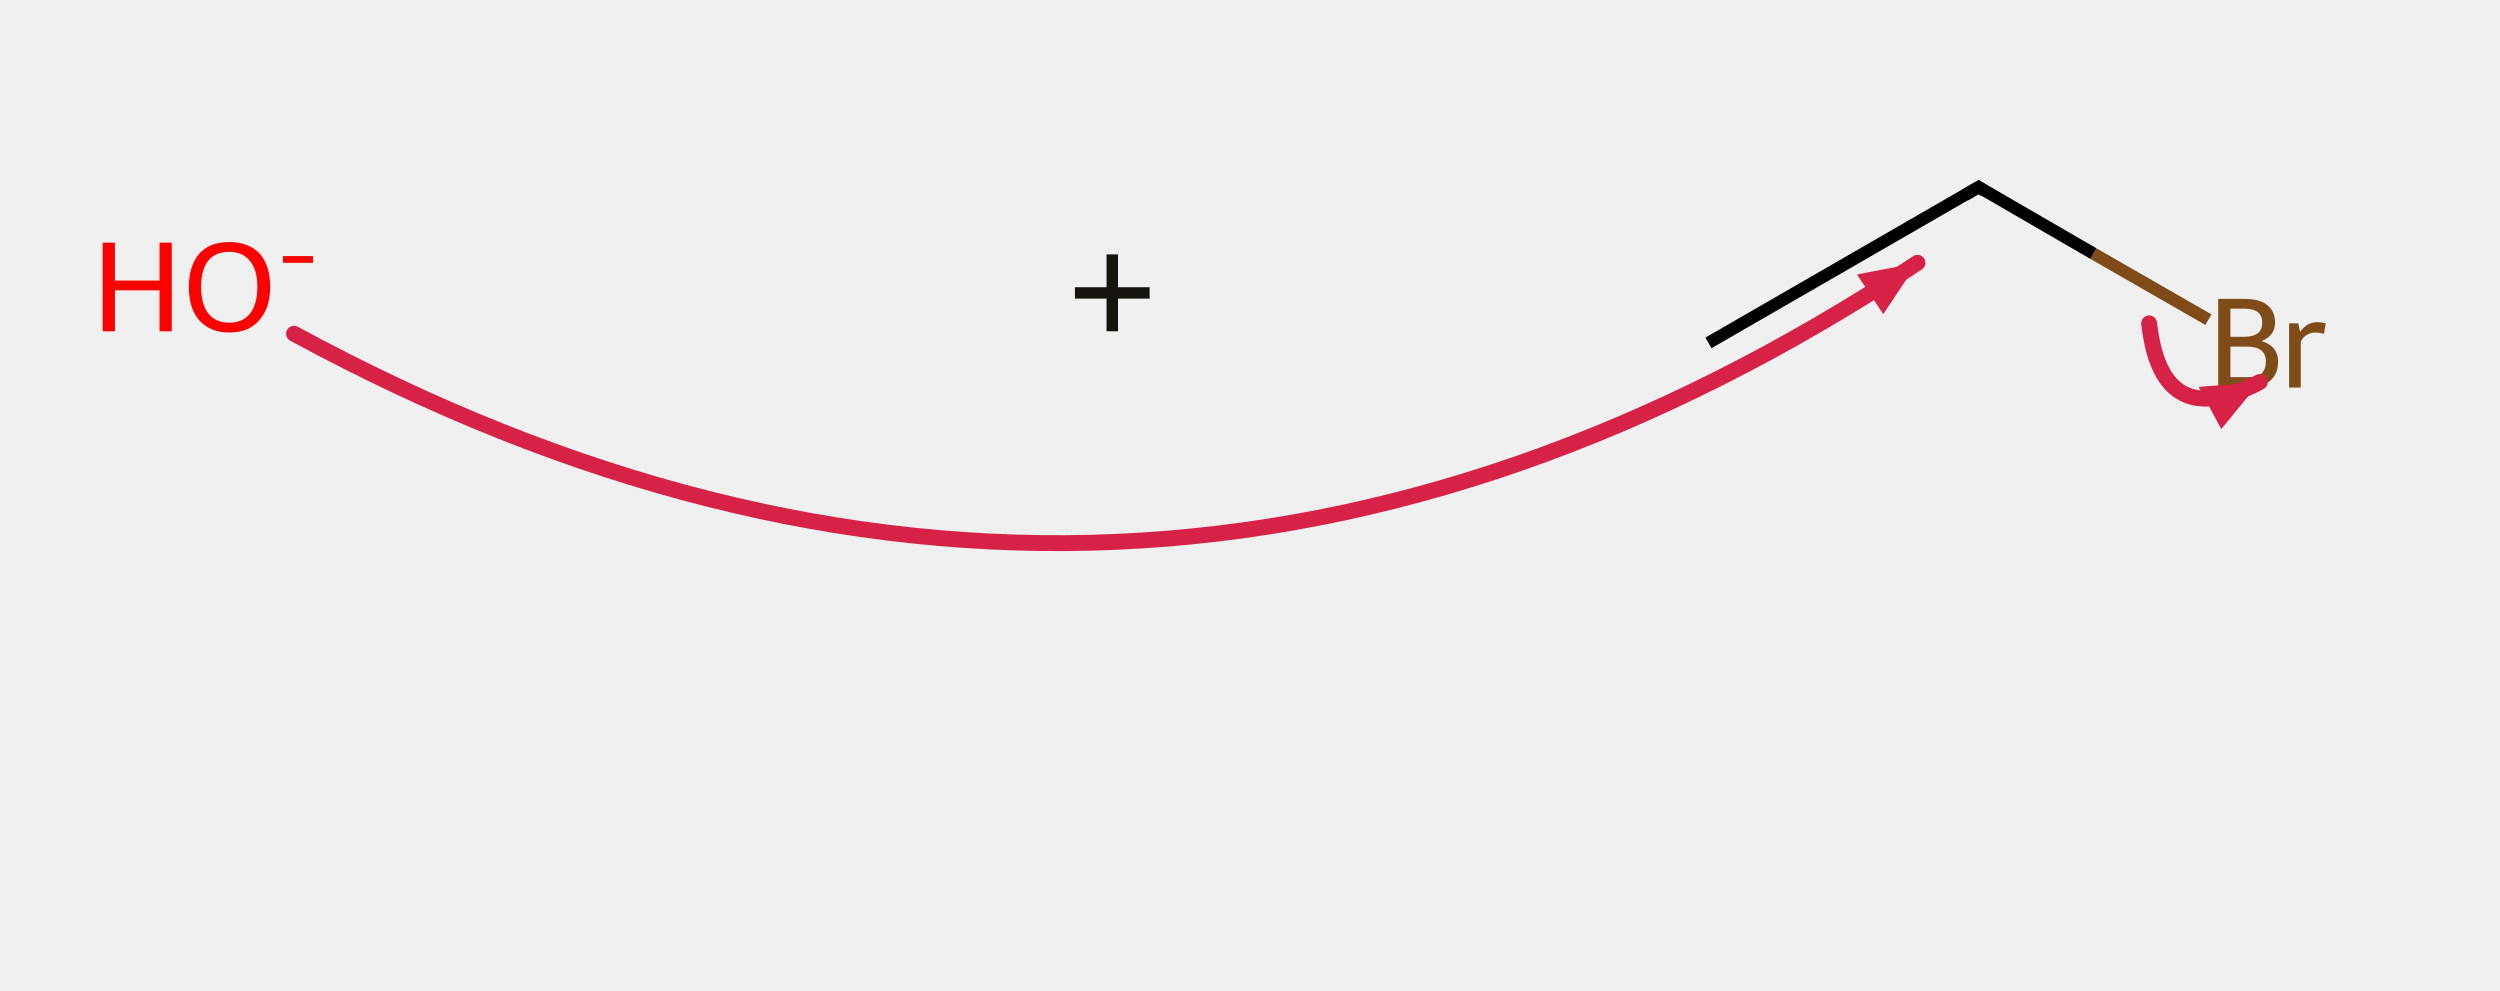
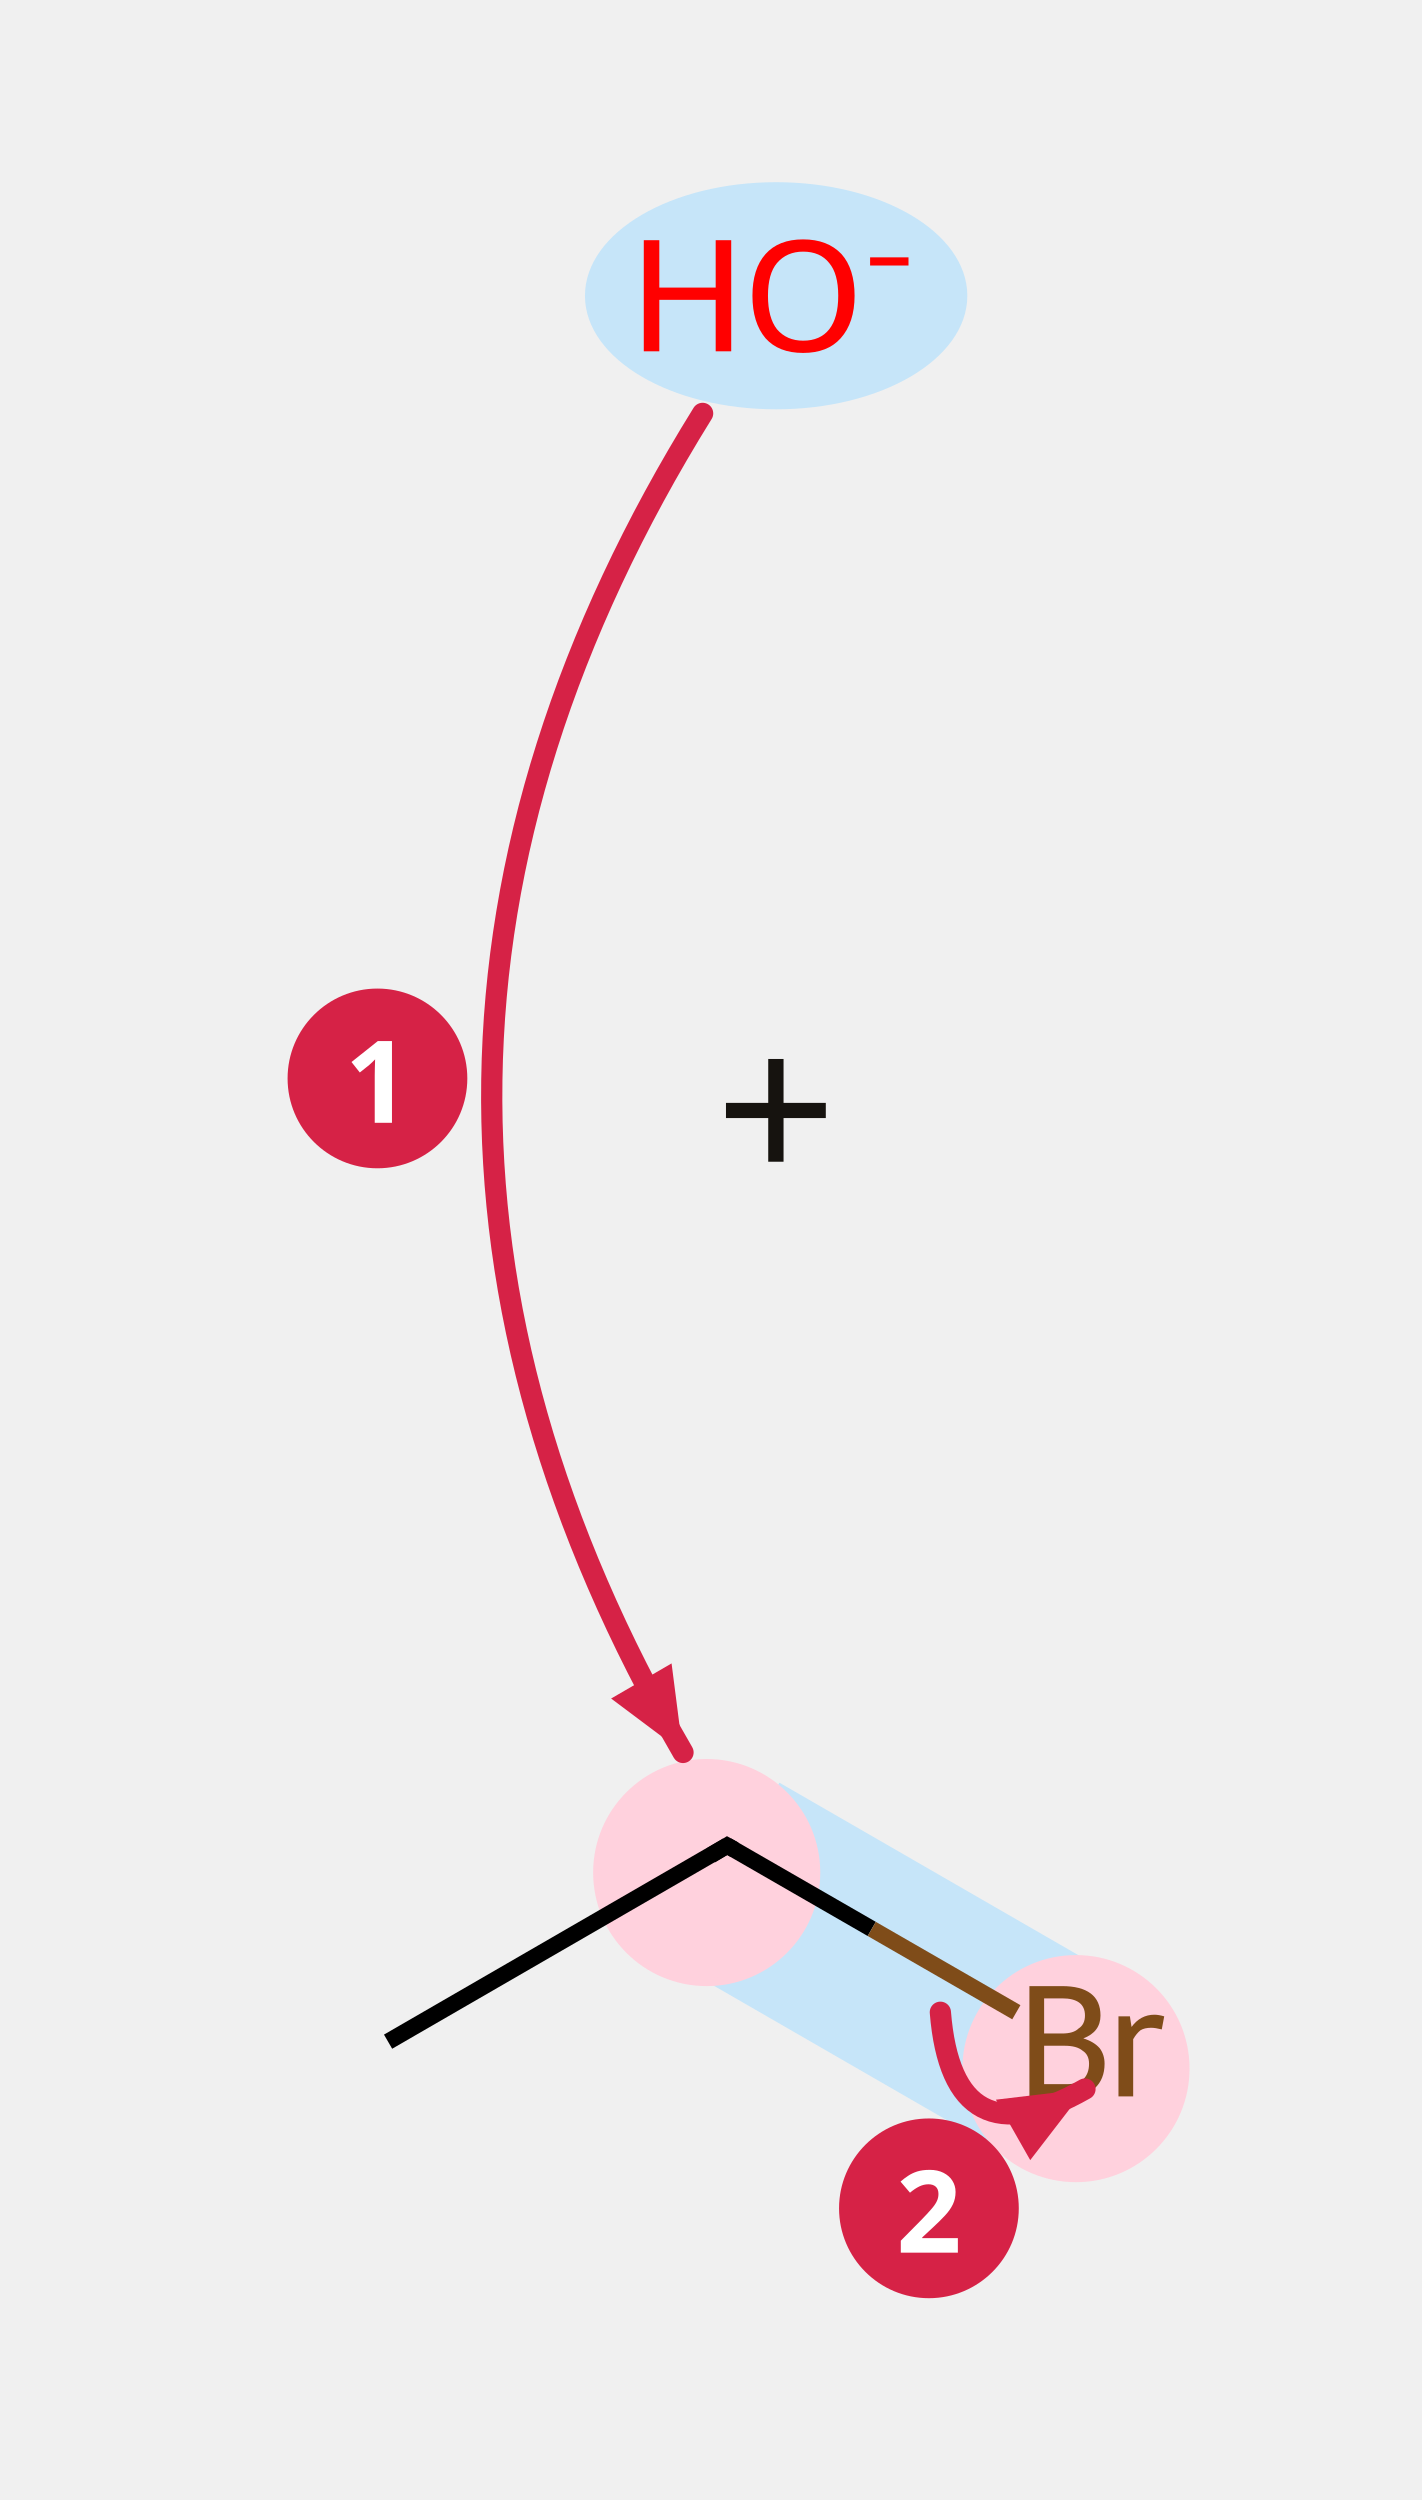
- <svg xmlns="http://www.w3.org/2000/svg" version="1.1" width="409px" height="162px" viewBox="91 68 409 162">
+ <svg xmlns="http://www.w3.org/2000/svg" version="1.1" width="174px" height="306px" viewBox="20 66 174 306">
  <g transform="translate(0, 0)">
-     <path class="atom-0" d="M 107.8 107.7 L 109.8 107.7 L 109.8 113.9 L 117.1 113.9 L 117.1 107.7 L 119.1 107.7 L 119.1 122.2 L 117.1 122.2 L 117.1 115.5 L 109.8 115.5 L 109.8 122.2 L 107.8 122.2 L 107.8 107.7 " fill="#FF0000" />
-     <path class="atom-0" d="M 121.9 114.9 Q 121.9 111.5, 123.6 109.5 Q 125.3 107.6, 128.5 107.6 Q 131.7 107.6, 133.5 109.5 Q 135.2 111.5, 135.2 114.9 Q 135.2 118.4, 133.4 120.4 Q 131.7 122.4, 128.5 122.4 Q 125.4 122.4, 123.6 120.4 Q 121.9 118.5, 121.9 114.9 M 128.5 120.8 Q 130.7 120.8, 131.9 119.3 Q 133.1 117.8, 133.1 114.9 Q 133.1 112.1, 131.9 110.7 Q 130.7 109.2, 128.5 109.2 Q 126.3 109.2, 125.1 110.6 Q 123.9 112.1, 123.9 114.9 Q 123.9 117.8, 125.1 119.3 Q 126.3 120.8, 128.5 120.8 " fill="#FF0000" />
-     <path class="atom-0" d="M 137.3 109.9 L 142.2 109.9 L 142.2 111.0 L 137.3 111.0 L 137.3 109.9 " fill="#FF0000" />
+     <ellipse cx="115.0" cy="102.2" rx="22.9" ry="13.4" class="atom-0" style="fill:#C6E5F9;fill-rule:evenodd;stroke:#C6E5F9;stroke-width:1.0px;stroke-linecap:butt;stroke-linejoin:miter;stroke-opacity:1" />
+     <path class="atom-0" d="M 98.8 95.4 L 100.7 95.4 L 100.7 101.2 L 107.6 101.2 L 107.6 95.4 L 109.5 95.4 L 109.5 109.0 L 107.6 109.0 L 107.6 102.7 L 100.7 102.7 L 100.7 109.0 L 98.8 109.0 L 98.8 95.4 " fill="#FF0000" />
+     <path class="atom-0" d="M 112.1 102.2 Q 112.1 98.9, 113.7 97.1 Q 115.3 95.3, 118.3 95.3 Q 121.3 95.3, 123.0 97.1 Q 124.6 98.9, 124.6 102.2 Q 124.6 105.5, 122.9 107.4 Q 121.3 109.2, 118.3 109.2 Q 115.3 109.2, 113.7 107.4 Q 112.1 105.5, 112.1 102.2 M 118.3 107.7 Q 120.4 107.7, 121.5 106.3 Q 122.6 104.9, 122.6 102.2 Q 122.6 99.5, 121.5 98.2 Q 120.4 96.8, 118.3 96.8 Q 116.3 96.8, 115.1 98.2 Q 114.0 99.5, 114.0 102.2 Q 114.0 104.9, 115.1 106.3 Q 116.3 107.7, 118.3 107.7 " fill="#FF0000" />
+     <path class="atom-0" d="M 126.5 97.5 L 131.2 97.5 L 131.2 98.5 L 126.5 98.5 L 126.5 97.5 " fill="#FF0000" />
  </g>
-   <g transform="translate(296, 0)">
-     <path class="bond-0 atom-0 atom-1" d="M 74.5,124.1 L 118.7,98.6" style="fill:none;fill-rule:evenodd;stroke:#000000;stroke-width:2.0px;stroke-linecap:butt;stroke-linejoin:miter;stroke-opacity:1" />
-     <path class="bond-1 atom-1 atom-2" d="M 118.7,98.6 L 137.5,109.5" style="fill:none;fill-rule:evenodd;stroke:#000000;stroke-width:2.0px;stroke-linecap:butt;stroke-linejoin:miter;stroke-opacity:1" />
-     <path class="bond-1 atom-1 atom-2" d="M 137.5,109.5 L 156.3,120.3" style="fill:none;fill-rule:evenodd;stroke:#7F4C19;stroke-width:2.0px;stroke-linecap:butt;stroke-linejoin:miter;stroke-opacity:1" />
-     <path d="M 116.5,99.9 L 118.7,98.6 L 119.6,99.2" style="fill:none;stroke:#000000;stroke-width:2.0px;stroke-linecap:butt;stroke-linejoin:miter;stroke-miterlimit:10;stroke-opacity:1;" />
-     <path class="atom-2" d="M 165.0 123.8 Q 166.3 124.2, 167.0 125.0 Q 167.7 125.9, 167.7 127.1 Q 167.7 129.1, 166.5 130.2 Q 165.2 131.4, 162.8 131.4 L 157.9 131.4 L 157.9 116.9 L 162.2 116.9 Q 164.7 116.9, 165.9 117.9 Q 167.2 118.9, 167.2 120.8 Q 167.2 122.9, 165.0 123.8 M 159.9 118.5 L 159.9 123.1 L 162.2 123.1 Q 163.6 123.1, 164.4 122.5 Q 165.1 121.9, 165.1 120.8 Q 165.1 118.5, 162.2 118.5 L 159.9 118.5 M 162.8 129.7 Q 164.2 129.7, 165.0 129.1 Q 165.7 128.4, 165.7 127.1 Q 165.7 125.9, 164.9 125.3 Q 164.1 124.7, 162.5 124.7 L 159.9 124.7 L 159.9 129.7 L 162.8 129.7 " fill="#7F4C19" />
-     <path class="atom-2" d="M 171.0 120.9 L 171.3 122.3 Q 172.4 120.7, 174.1 120.7 Q 174.7 120.7, 175.5 120.9 L 175.2 122.6 Q 174.3 122.4, 173.8 122.4 Q 173.0 122.4, 172.4 122.8 Q 171.8 123.1, 171.4 123.9 L 171.4 131.4 L 169.5 131.4 L 169.5 120.9 L 171.0 120.9 " fill="#7F4C19" />
+   <g transform="translate(0, 205)">
+     <path class="bond-1 atom-1 atom-2" d="M 115.4,79.2 L 157.0,103.2 L 144.2,125.3 L 102.6,101.3 Z" style="fill:#C6E5F9;fill-rule:evenodd;fill-opacity:1;stroke:#C6E5F9;stroke-width:0.0px;stroke-linecap:butt;stroke-linejoin:miter;stroke-miterlimit:10;stroke-opacity:1;" />
+     <ellipse cx="106.5" cy="90.2" rx="13.4" ry="13.4" class="atom-1" style="fill:#FFD1DD;fill-rule:evenodd;stroke:#FFD1DD;stroke-width:1.0px;stroke-linecap:butt;stroke-linejoin:miter;stroke-opacity:1" />
+     <ellipse cx="151.7" cy="114.2" rx="13.4" ry="13.4" class="atom-2" style="fill:#FFD1DD;fill-rule:evenodd;stroke:#FFD1DD;stroke-width:1.0px;stroke-linecap:butt;stroke-linejoin:miter;stroke-opacity:1" />
+     <path class="bond-0 atom-0 atom-1" d="M 67.5,110.9 L 109.0,86.9" style="fill:none;fill-rule:evenodd;stroke:#000000;stroke-width:2.0px;stroke-linecap:butt;stroke-linejoin:miter;stroke-opacity:1" />
+     <path class="bond-1 atom-1 atom-2" d="M 109.0,86.9 L 126.7,97.1" style="fill:none;fill-rule:evenodd;stroke:#000000;stroke-width:2.0px;stroke-linecap:butt;stroke-linejoin:miter;stroke-opacity:1" />
+     <path class="bond-1 atom-1 atom-2" d="M 126.7,97.1 L 144.4,107.3" style="fill:none;fill-rule:evenodd;stroke:#7F4C19;stroke-width:2.0px;stroke-linecap:butt;stroke-linejoin:miter;stroke-opacity:1" />
+     <path d="M 107.0,88.1 L 109.0,86.9 L 109.9,87.4" style="fill:none;stroke:#000000;stroke-width:2.0px;stroke-linecap:butt;stroke-linejoin:miter;stroke-miterlimit:10;stroke-opacity:1;" />
+     <path class="atom-2" d="M 152.6 110.5 Q 153.9 110.9, 154.6 111.7 Q 155.2 112.5, 155.2 113.6 Q 155.2 115.5, 154.0 116.6 Q 152.8 117.6, 150.6 117.6 L 146.0 117.6 L 146.0 104.1 L 150.0 104.1 Q 152.3 104.1, 153.5 105.0 Q 154.7 105.9, 154.7 107.7 Q 154.7 109.7, 152.6 110.5 M 147.8 105.6 L 147.8 109.9 L 150.0 109.9 Q 151.4 109.9, 152.0 109.3 Q 152.8 108.8, 152.8 107.7 Q 152.8 105.6, 150.0 105.6 L 147.8 105.6 M 150.6 116.1 Q 151.9 116.1, 152.6 115.5 Q 153.3 114.8, 153.3 113.6 Q 153.3 112.5, 152.5 112.0 Q 151.8 111.4, 150.3 111.4 L 147.8 111.4 L 147.8 116.1 L 150.6 116.1 " fill="#7F4C19" />
+     <path class="atom-2" d="M 158.3 107.8 L 158.5 109.1 Q 159.6 107.6, 161.3 107.6 Q 161.8 107.6, 162.5 107.8 L 162.2 109.4 Q 161.4 109.2, 160.9 109.2 Q 160.1 109.2, 159.6 109.5 Q 159.1 109.9, 158.7 110.6 L 158.7 117.6 L 156.9 117.6 L 156.9 107.8 L 158.3 107.8 " fill="#7F4C19" />
  </g>
-   <text x="273" y="115" text-anchor="middle" dominant-baseline="central" font-family="Karla, sans-serif" font-size="26" fill="#16130F">+</text>
-   <path d="M 139.1,122.6 Q 275.3,196.5 404.7,111.0" fill="none" stroke="#D62246" stroke-width="2.6" stroke-linecap="round" />
-   <polygon points="404.7,111.0 399.1,119.4 394.8,112.9" fill="#D62246" />
-   <path d="M 442.6,120.9 Q 444.6,139.0 460.7,130.5" fill="none" stroke="#D62246" stroke-width="2.6" stroke-linecap="round" />
-   <polygon points="460.7,130.5 454.4,138.2 450.7,131.3" fill="#D62246" />
+   <text x="115" y="201" text-anchor="middle" dominant-baseline="central" font-family="Karla, sans-serif" font-size="26" fill="#16130F">+</text>
+   <path d="M 106.0,116.6 Q 55.6,197.8 103.6,280.5" fill="none" stroke="#D62246" stroke-width="2.6" stroke-linecap="round" />
+   <polygon points="103.6,280.5 94.8,273.9 102.2,269.6" fill="#D62246" />
+   <circle cx="66.2" cy="198.0" r="11" fill="#D62246" />
+   <text x="66.2" y="198.0" text-anchor="middle" dominant-baseline="central" font-family="Karla, sans-serif" font-size="14" font-weight="700" fill="#FFFFFF">1</text>
+   <path d="M 135.1,312.3 Q 136.6,330.9 152.8,321.7" fill="none" stroke="#D62246" stroke-width="2.6" stroke-linecap="round" />
+   <polygon points="152.8,321.7 146.1,330.4 141.9,323.0" fill="#D62246" />
+   <circle cx="133.7" cy="336.3" r="11" fill="#D62246" />
+   <text x="133.7" y="336.3" text-anchor="middle" dominant-baseline="central" font-family="Karla, sans-serif" font-size="14" font-weight="700" fill="#FFFFFF">2</text>
</svg>
